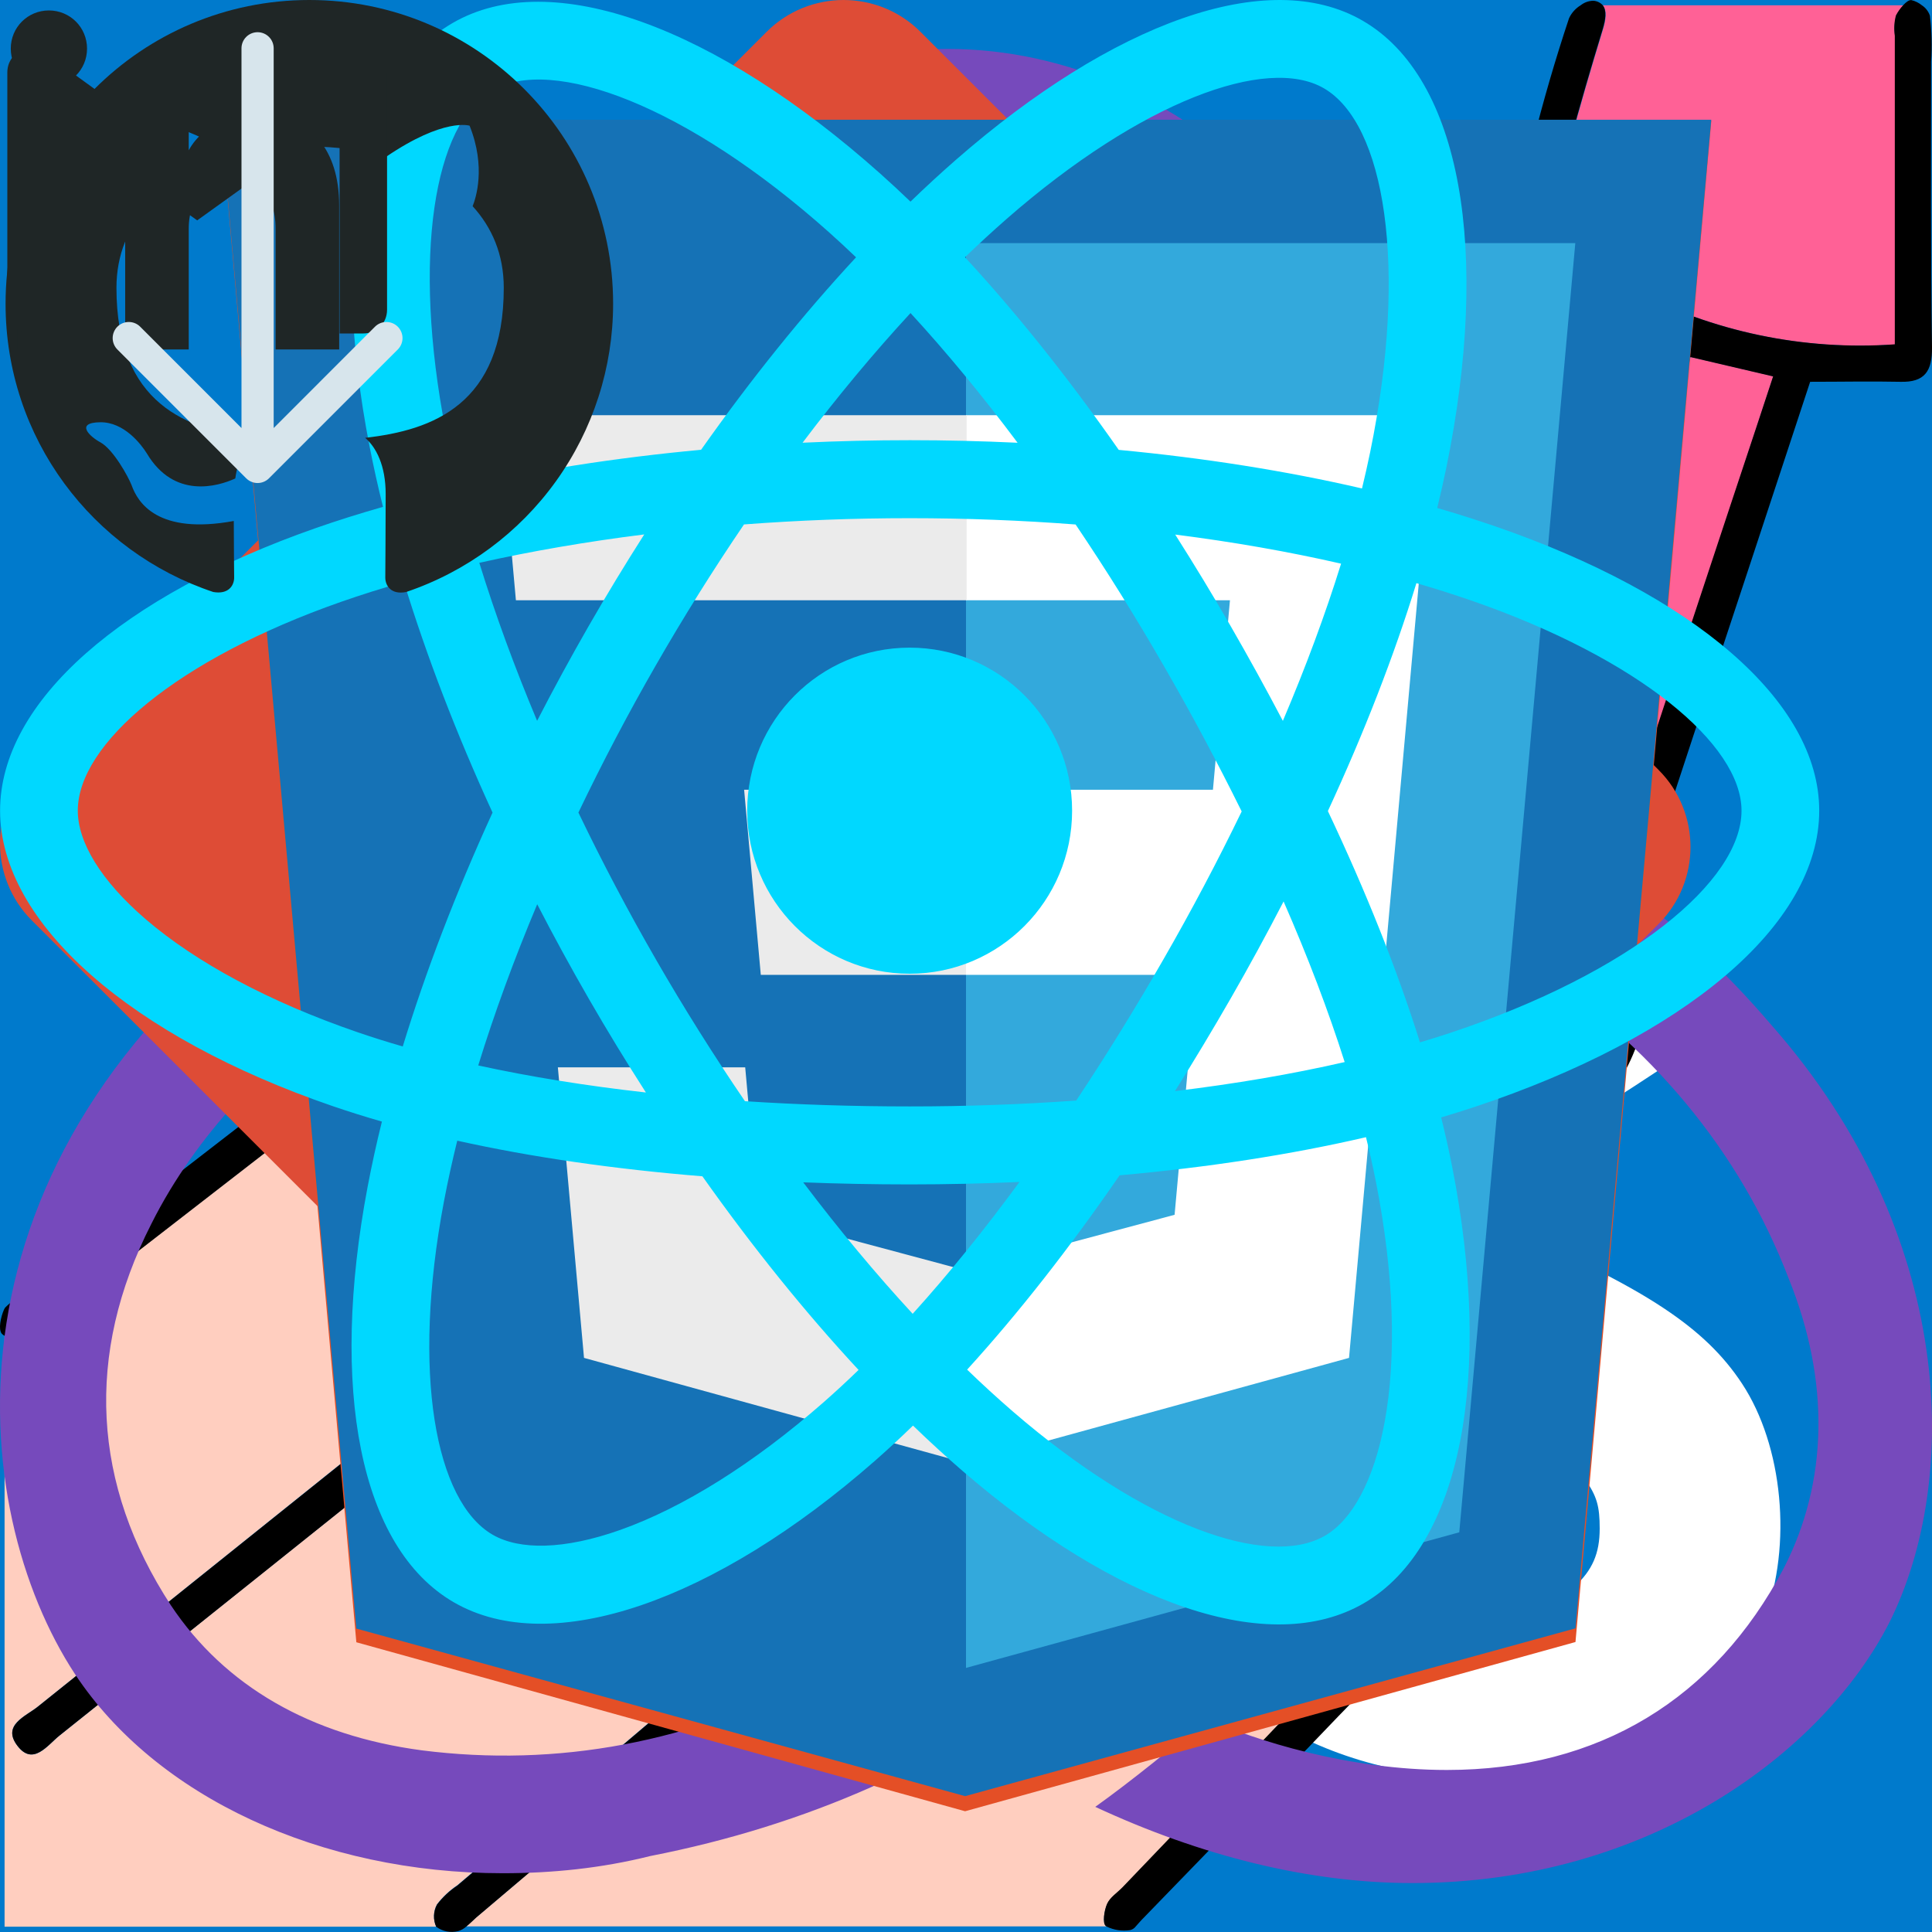
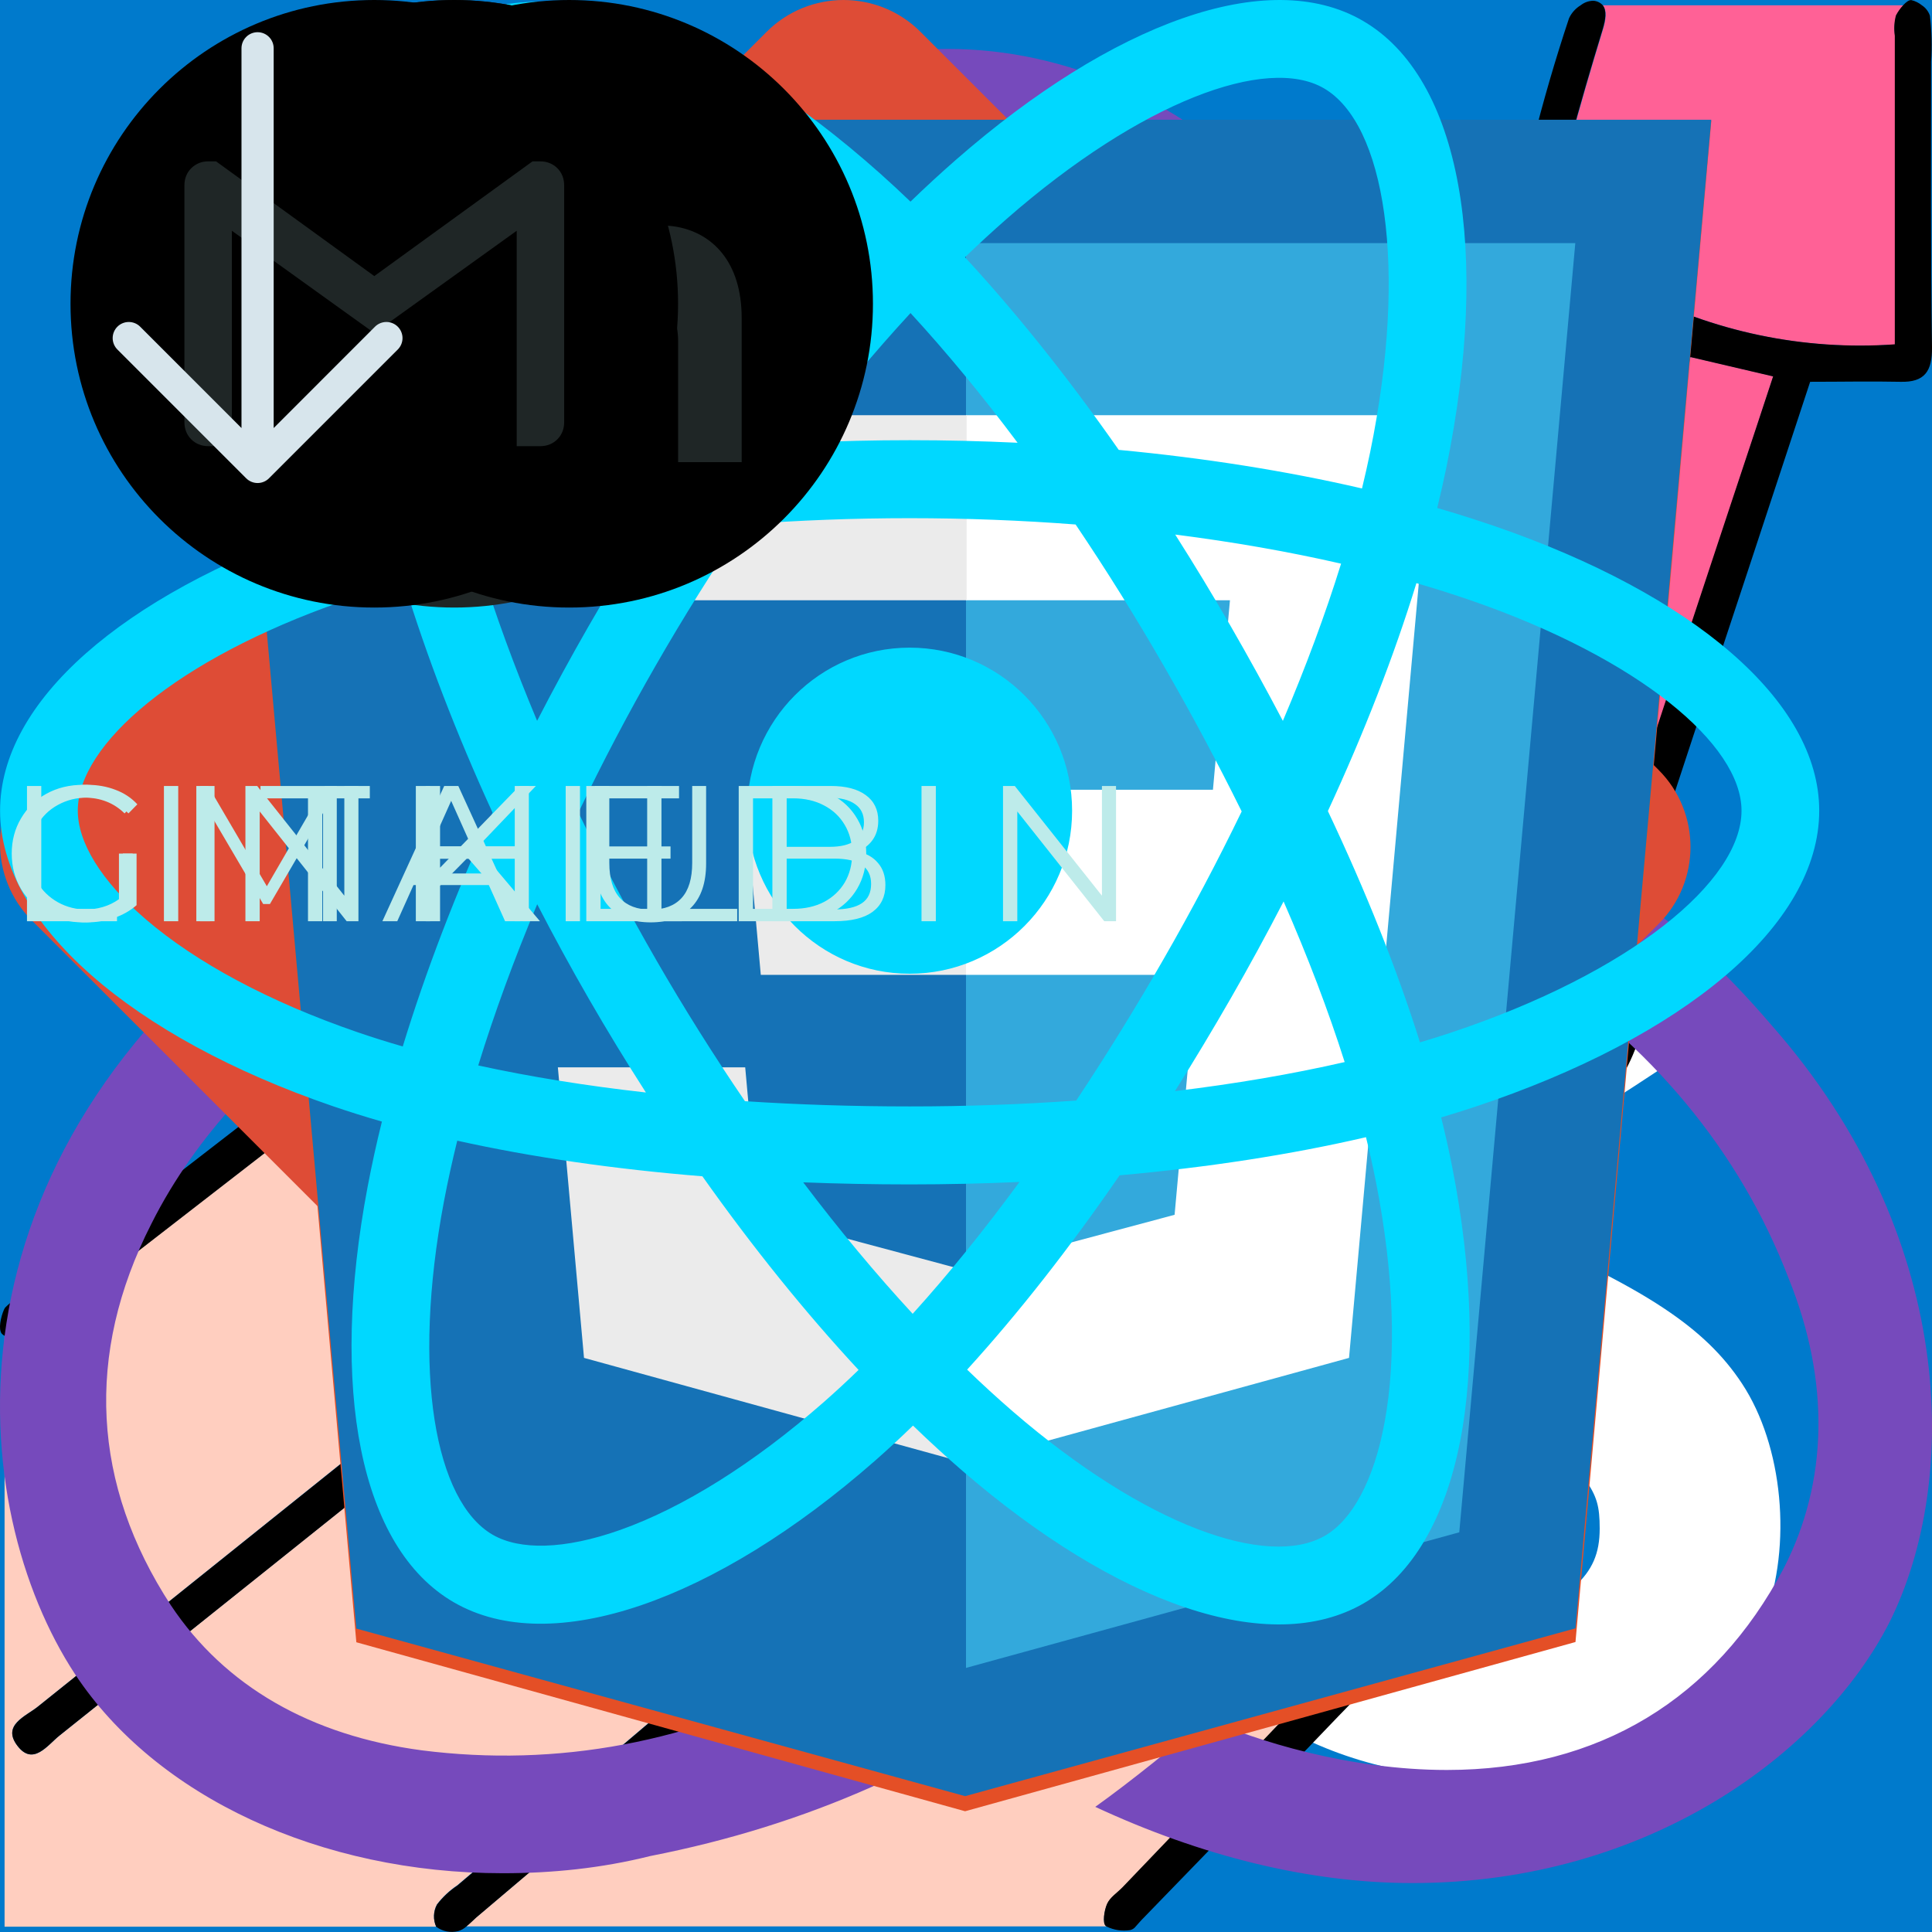
<svg xmlns="http://www.w3.org/2000/svg" width="120" height="120" viewBox="0 0 120 120" fill="none">
  <g id="JAVACRIPT">
    <path d="M2.255 0H117.745V120H2.255V0Z" fill="#F7DF1E" />
    <path d="M32.62 100.28L41.458 94.723C43.163 97.864 44.714 100.522 48.435 100.522C52.001 100.522 54.249 99.072 54.249 93.434V55.091H65.103V93.594C65.103 105.274 58.513 110.59 48.9 110.59C40.218 110.59 35.178 105.918 32.62 100.28" fill="black" />
    <path d="M71 99.072L79.837 93.756C82.163 97.703 85.187 100.603 90.536 100.603C95.033 100.603 97.9 98.267 97.9 95.045C97.9 91.178 94.954 89.809 89.993 87.554L87.28 86.345C79.45 82.882 74.255 78.532 74.255 69.349C74.255 60.891 80.457 54.447 90.148 54.447C97.048 54.447 102.01 56.944 105.575 63.469L97.125 69.107C95.264 65.644 93.249 64.275 90.148 64.275C86.97 64.275 84.954 66.369 84.954 69.107C84.954 72.49 86.97 73.86 91.621 75.955L94.334 77.163C103.56 81.271 108.754 85.459 108.754 94.883C108.754 105.034 101.079 110.591 90.769 110.591C80.69 110.591 74.178 105.597 71 99.072" fill="black" />
  </g>
  <g id="typescript">
    <path d="M0 60V120H60H120V60V0H60H0V60Z" fill="#007ACC" />
    <path d="M26.537 60.398L26.499 65.312H34.309H42.118L42.118 87.503V109.693H47.642H53.166V87.503L53.166 65.312H60.975H68.785V60.493C68.785 57.826 68.728 55.598 68.652 55.541C68.594 55.465 59.09 55.426 47.566 55.446L26.594 55.503L26.537 60.398Z" fill="white" />
    <path d="M96.826 55.364C99.874 56.126 102.198 57.478 104.331 59.687C105.436 60.868 107.074 63.021 107.207 63.535C107.246 63.687 102.026 67.192 98.865 69.154C98.75 69.23 98.293 68.735 97.779 67.973C96.236 65.725 94.617 64.754 92.141 64.583C88.503 64.335 86.16 66.24 86.179 69.421C86.179 70.354 86.312 70.906 86.693 71.668C87.493 73.326 88.979 74.316 93.645 76.335C102.236 80.03 105.912 82.468 108.198 85.935C110.75 89.802 111.322 95.973 109.588 100.564C107.684 105.554 102.96 108.945 96.312 110.068C94.255 110.43 89.379 110.373 87.169 109.973C82.35 109.116 77.779 106.735 74.96 103.611C73.855 102.392 71.703 99.211 71.836 98.983C71.893 98.906 72.388 98.602 72.941 98.278C73.474 97.973 75.493 96.811 77.398 95.707L80.846 93.707L81.569 94.773C82.579 96.316 84.788 98.43 86.122 99.135C89.95 101.154 95.207 100.868 97.798 98.545C98.903 97.535 99.36 96.487 99.36 94.945C99.36 93.554 99.188 92.945 98.465 91.897C97.531 90.564 95.626 89.44 90.217 87.097C84.026 84.43 81.36 82.773 78.922 80.145C77.512 78.621 76.179 76.183 75.626 74.145C75.169 72.449 75.055 68.202 75.417 66.487C76.693 60.507 81.207 56.335 87.722 55.097C89.836 54.697 94.75 54.849 96.826 55.364Z" fill="white" />
  </g>
  <g id="styled Component">
    <path d="M68.767 118.279C68.947 117.872 69.401 117.589 69.731 117.246C74.767 111.967 79.845 106.735 84.811 101.391C86.365 99.956 87.566 98.18 88.32 96.204C89.074 94.227 89.36 92.103 89.156 89.997C89 89.095 88.796 88.203 88.543 87.323C87.189 88.608 85.93 89.778 84.661 90.957C82.69 92.791 80.727 94.633 78.739 96.446C77.567 97.641 76.059 98.453 74.416 98.774C72.772 99.094 71.07 98.909 69.534 98.242C67.98 97.671 66.627 96.655 65.644 95.322C64.662 93.989 64.092 92.397 64.006 90.743C63.96 90.53 63.899 90.321 63.822 90.117C62.309 91.402 60.861 92.585 59.426 93.802L29.588 119.085C29.382 119.261 29.159 119.479 28.966 119.65H68.746L68.686 119.612C68.472 119.462 68.583 118.673 68.767 118.279Z" fill="#FFCEBF" />
    <path d="M27.144 118.279C27.497 117.818 27.924 117.418 28.408 117.096L69.7 82.064C72.517 79.673 75.321 77.269 78.112 74.852C78.457 74.612 78.727 74.279 78.892 73.892C79.559 70.983 79.654 67.972 79.17 65.026C78.742 65.326 78.51 65.455 78.313 65.665C74.932 68.69 71.568 71.741 68.17 74.749C67.044 75.882 65.588 76.629 64.012 76.882C62.435 77.136 60.818 76.883 59.394 76.159C57.941 75.473 56.726 74.371 55.901 72.992C55.077 71.613 54.682 70.02 54.766 68.416V67.028C54.145 67.482 53.691 67.786 53.266 68.129C36.74 81.362 20.216 94.584 3.695 107.797C2.949 108.393 2.058 109.721 1.081 108.431C0.104 107.141 1.591 106.61 2.341 106.01C19.953 91.877 37.574 77.758 55.203 63.651C58.074 61.35 58.263 60.385 56.394 56.73L55.28 57.776C52.225 60.617 49.135 63.419 46.127 66.308C44.893 67.498 43.348 68.315 41.669 68.664C39.991 69.013 38.248 68.881 36.641 68.282C35.035 67.683 33.631 66.641 32.591 65.278C31.551 63.915 30.918 62.286 30.765 60.578C30.195 61.007 29.702 61.32 29.235 61.684L3.095 81.944C2.644 82.386 2.13 82.759 1.569 83.05C1.146 83.178 0.692 83.155 0.284 82.986V119.671H27.092C26.992 119.451 26.945 119.21 26.954 118.969C26.963 118.727 27.028 118.491 27.144 118.279Z" fill="#FFCEBF" />
    <path d="M99.565 1.821C98.837 4.208 98.13 6.599 97.491 9.012C96.901 10.716 96.97 12.58 97.684 14.237C98.397 15.894 99.704 17.225 101.348 17.968C106.376 20.611 112.042 21.798 117.709 21.396V2.228C117.646 1.808 117.669 1.379 117.777 0.968C117.897 0.736 118.049 0.521 118.227 0.33H99.548C99.835 0.664 99.737 1.251 99.565 1.821Z" fill="#FF6196" />
    <path d="M62.051 42.998C61.962 45.137 61.214 47.197 59.908 48.894C55.242 54.918 49.883 60.372 43.942 65.144C42.984 66.03 41.769 66.591 40.473 66.745C39.176 66.899 37.865 66.638 36.725 66.001C35.592 65.516 34.636 64.692 33.989 63.643C33.342 62.593 33.036 61.369 33.113 60.138C33.25 58.627 33.878 57.202 34.9 56.08C41.543 49.745 48.741 44.019 56.407 38.969C56.909 38.576 57.523 38.35 58.16 38.324C58.798 38.298 59.427 38.472 59.96 38.824C60.66 39.258 61.226 39.879 61.595 40.615C61.964 41.352 62.122 42.177 62.051 42.998Z" fill="#FF87AF" />
    <path d="M56.913 68.97C56.813 68.023 56.935 67.065 57.268 66.173C57.601 65.281 58.136 64.478 58.832 63.828C65.337 57.828 72.316 52.364 79.701 47.488C79.924 47.347 80.13 47.205 80.374 47.06C81.019 46.594 81.801 46.356 82.596 46.383C83.391 46.41 84.155 46.701 84.766 47.21C85.358 47.711 85.777 48.386 85.963 49.14C86.15 49.893 86.094 50.685 85.803 51.405C84.869 54.517 83.145 57.334 80.798 59.581C76.033 64.276 71.175 68.876 66.229 73.379C65.484 74.146 64.505 74.642 63.447 74.791C62.389 74.94 61.311 74.733 60.384 74.202C59.409 73.696 58.579 72.95 57.972 72.035C57.365 71.119 57 70.065 56.913 68.97Z" fill="#FF87AF" />
    <path d="M87.834 71.802C86.635 73.087 85.4 74.313 84.248 75.628C83.901 76.137 83.614 76.683 83.391 77.257C84.025 77.445 84.766 77.942 85.28 77.766C87.899 76.888 90.453 75.834 93.328 74.724C92.702 76.164 92.231 77.492 91.567 78.709C88.831 83.308 85.404 87.459 81.407 91.016C79.887 92.482 78.308 93.883 76.671 95.22C75.805 95.939 74.762 96.416 73.651 96.6C72.54 96.784 71.399 96.67 70.347 96.269C69.294 95.868 68.367 95.195 67.659 94.318C66.953 93.441 66.491 92.392 66.323 91.278C66.254 90.659 66.309 90.032 66.484 89.434C66.659 88.836 66.951 88.278 67.343 87.794C73.174 81.461 79.838 75.95 87.153 71.412C87.242 71.377 87.336 71.358 87.432 71.356L87.834 71.802Z" fill="#FF87AF" />
    <path d="M97.672 54.733L105.004 22.166L110.147 23.37L107.494 31.43C105.017 38.93 102.51 46.429 100.093 53.936C99.622 55.325 99.005 55.582 97.672 54.733Z" fill="#FF6196" />
    <path d="M89.386 73.888C90.161 70.927 90.933 68.189 91.584 65.421C92.219 62.736 93.426 60.221 95.124 58.046C96.165 56.679 97.335 57.223 98.53 57.519C99.636 57.789 99.915 58.599 99.962 59.662C100.136 62.6 99.241 65.503 97.442 67.834C95.3 70.489 92.532 72.57 89.386 73.888Z" fill="#FF6196" />
    <path d="M119.944 3.839C120.008 2.885 119.983 1.927 119.871 0.977C119.783 0.712 119.607 0.484 119.374 0.33C119.184 0.175 118.961 0.065 118.723 0.008C118.585 -0.017 118.393 0.124 118.208 0.325C118.03 0.517 117.878 0.732 117.758 0.964C117.65 1.375 117.627 1.804 117.69 2.224V21.387C112.023 21.79 106.357 20.602 101.329 17.959C99.685 17.216 98.378 15.886 97.665 14.229C96.951 12.572 96.882 10.708 97.472 9.003C98.111 6.59 98.818 4.199 99.546 1.812C99.718 1.243 99.816 0.655 99.546 0.321C99.396 0.158 99.189 0.06 98.968 0.047C98.685 0.05 98.41 0.146 98.188 0.321C97.867 0.513 97.612 0.797 97.455 1.135C96.598 3.707 95.844 6.303 95.188 8.926C94.941 9.959 94.874 11.028 94.991 12.084C95.157 13.995 95.868 15.819 97.039 17.338C98.21 18.857 99.793 20.008 101.599 20.654C102.409 20.993 102.884 21.327 102.657 22.394C102.344 23.748 102.04 25.103 101.732 26.461C99.632 35.666 97.544 44.874 95.467 54.088C95.408 54.498 95.228 54.882 94.948 55.189C93.579 56.277 92.429 57.615 91.559 59.131C90.449 61.133 89.682 63.305 89.287 65.559C89.212 66.278 88.952 66.966 88.533 67.555C88.114 68.144 87.55 68.615 86.896 68.923C85.109 69.827 83.468 70.997 81.484 72.214C81.616 69.828 81.591 67.436 81.407 65.053C81.256 64.321 81.288 63.562 81.5 62.844C81.713 62.127 82.099 61.472 82.624 60.94C85.237 58.351 87.1 55.102 88.015 51.538C88.288 50.712 88.363 49.833 88.233 48.973C88.104 48.113 87.774 47.295 87.27 46.586C86.766 45.876 86.102 45.296 85.332 44.891C84.563 44.485 83.708 44.267 82.838 44.253C81.43 44.237 80.047 44.63 78.857 45.384C74.768 48.177 70.75 51.072 66.807 54.066C64.463 55.832 62.256 57.786 59.985 59.637C59.887 59.532 59.803 59.415 59.732 59.29C59.689 58.974 59.604 58.666 59.48 58.373C57.581 55.442 58.897 53.312 60.958 51.122C63.105 48.871 64.292 45.873 64.266 42.762C64.333 41.177 63.836 39.619 62.865 38.365C62.347 37.729 61.71 37.2 60.988 36.81C59.963 36.249 58.791 36.014 57.629 36.139C56.467 36.263 55.371 36.739 54.487 37.504L53.292 38.361C50.562 40.315 47.798 42.218 45.171 44.309C41.336 47.37 37.584 50.534 33.918 53.796C32.204 55.309 30.953 57.374 29.175 58.78C19.901 66.103 10.53 73.294 1.192 80.532C0.871 80.723 0.576 80.955 0.314 81.222C0.287 81.261 0.264 81.302 0.245 81.346C0.048 81.804 -0.119 82.563 0.112 82.841C0.169 82.902 0.238 82.95 0.314 82.983C0.722 83.152 1.176 83.175 1.599 83.047C2.16 82.756 2.674 82.384 3.125 81.942L29.265 61.681C29.732 61.317 30.224 60.987 30.794 60.575C30.948 62.283 31.581 63.913 32.621 65.276C33.66 66.639 35.065 67.68 36.671 68.279C38.277 68.878 40.02 69.011 41.699 68.661C43.377 68.312 44.923 67.495 46.157 66.305C49.157 63.417 52.255 60.614 55.31 57.773L56.424 56.727C58.293 60.383 58.104 61.347 55.233 63.648C37.589 77.766 19.959 91.888 2.341 106.012C1.591 106.611 0.108 107.156 1.081 108.433C2.054 109.71 2.949 108.394 3.695 107.798C20.224 94.597 36.742 81.379 53.249 68.143C53.677 67.8 54.127 67.496 54.749 67.042V68.43C54.665 70.034 55.06 71.627 55.884 73.006C56.708 74.385 57.924 75.488 59.377 76.174C60.801 76.897 62.417 77.15 63.994 76.897C65.571 76.644 67.027 75.897 68.153 74.764C71.551 71.764 74.915 68.704 78.296 65.679C78.51 65.486 78.759 65.341 79.153 65.041C79.637 67.986 79.542 70.998 78.874 73.907C78.71 74.294 78.439 74.626 78.094 74.867C75.3 77.281 72.497 79.685 69.683 82.079L28.407 117.115C27.924 117.437 27.497 117.836 27.143 118.297C27.03 118.507 26.967 118.741 26.958 118.979C26.949 119.217 26.995 119.455 27.092 119.673C27.286 119.818 27.509 119.917 27.747 119.964C27.984 120.011 28.229 120.004 28.463 119.943C28.648 119.889 28.818 119.794 28.96 119.664C29.175 119.493 29.389 119.274 29.582 119.099L59.42 93.816C60.855 92.599 62.303 91.399 63.816 90.131C63.893 90.334 63.954 90.543 64.001 90.756C64.086 92.41 64.656 94.003 65.638 95.336C66.621 96.669 67.974 97.684 69.528 98.255C71.064 98.922 72.766 99.108 74.41 98.787C76.053 98.467 77.561 97.655 78.733 96.46C80.721 94.647 82.684 92.805 84.655 90.971C85.941 89.792 87.183 88.609 88.538 87.337C88.79 88.216 88.994 89.109 89.15 90.011C89.347 92.109 89.058 94.225 88.304 96.194C87.551 98.163 86.353 99.931 84.805 101.362C79.839 106.71 74.761 111.942 69.725 117.217C69.395 117.56 68.941 117.843 68.761 118.25C68.581 118.657 68.466 119.454 68.68 119.626L68.74 119.664C69.189 119.883 69.695 119.959 70.188 119.883C70.327 119.854 70.45 119.777 70.535 119.664C70.655 119.54 70.771 119.386 70.887 119.27C74.966 115.053 79.067 110.858 83.117 106.611C84.751 104.955 86.288 103.205 87.719 101.371C89.585 99.305 90.822 96.749 91.285 94.004C91.749 91.259 91.418 88.439 90.333 85.875C90.216 85.304 90.33 84.709 90.65 84.221C90.929 83.741 91.237 83.274 91.554 82.811C92.569 81.494 93.414 80.054 94.07 78.526C95.337 74.776 97.282 71.29 99.808 68.242C100.969 66.769 101.768 65.045 102.14 63.207C102.512 61.369 102.447 59.47 101.95 57.662C101.775 56.974 101.775 56.254 101.95 55.566C104.119 48.851 106.351 42.158 108.562 35.46L111.519 26.487L112.432 23.714C114.377 23.714 116.211 23.676 118.037 23.714C119.554 23.757 120.017 23.046 120 21.572C119.91 15.658 119.944 9.749 119.944 3.839ZM43.937 65.144C42.979 66.03 41.765 66.591 40.468 66.745C39.172 66.899 37.86 66.638 36.721 66.001C35.587 65.516 34.631 64.692 33.984 63.643C33.337 62.593 33.031 61.369 33.108 60.138C33.246 58.627 33.873 57.202 34.895 56.08C41.539 49.745 48.737 44.019 56.403 38.969C56.821 38.674 57.297 38.469 57.8 38.37C58.137 38.307 58.483 38.307 58.82 38.37C59.223 38.448 59.609 38.602 59.955 38.824C60.656 39.259 61.222 39.88 61.592 40.617C61.961 41.355 62.118 42.18 62.046 43.002C61.958 45.141 61.209 47.201 59.904 48.898C55.237 54.921 49.878 60.373 43.937 65.144ZM66.22 73.41C65.475 74.176 64.497 74.672 63.438 74.821C62.38 74.97 61.303 74.763 60.375 74.232C59.399 73.725 58.568 72.977 57.961 72.059C57.353 71.142 56.99 70.084 56.904 68.987C56.805 68.04 56.926 67.083 57.259 66.191C57.593 65.298 58.128 64.495 58.824 63.845C65.329 57.845 72.308 52.381 79.693 47.506C79.916 47.364 80.121 47.223 80.366 47.077C81.011 46.611 81.792 46.373 82.588 46.401C83.383 46.428 84.146 46.718 84.758 47.227C85.35 47.728 85.769 48.404 85.955 49.157C86.141 49.91 86.085 50.703 85.795 51.422C84.861 54.534 83.136 57.351 80.79 59.599C76.063 64.321 71.148 68.867 66.229 73.392L66.22 73.41ZM91.55 78.728C88.817 83.319 85.397 87.464 81.407 91.018C79.887 92.483 78.309 93.884 76.672 95.221C75.805 95.941 74.763 96.417 73.651 96.601C72.54 96.786 71.4 96.671 70.347 96.27C69.294 95.869 68.367 95.196 67.66 94.319C66.953 93.442 66.492 92.393 66.323 91.279C66.254 90.66 66.309 90.033 66.484 89.435C66.659 88.837 66.951 88.28 67.343 87.795C73.174 81.463 79.839 75.951 87.153 71.413C87.242 71.378 87.337 71.359 87.432 71.357L87.861 71.786C86.661 73.071 85.427 74.297 84.274 75.612C83.927 76.121 83.64 76.667 83.417 77.241C84.051 77.429 84.792 77.926 85.306 77.751C87.376 77.056 89.412 76.251 91.593 75.394L93.354 74.708C92.694 76.165 92.223 77.493 91.559 78.71L91.55 78.728ZM97.434 67.865C95.835 69.9 93.832 71.581 91.55 72.801C90.844 73.195 90.12 73.564 89.377 73.907C90.14 70.989 90.903 68.285 91.55 65.551L91.576 65.439C92.211 62.755 93.418 60.239 95.115 58.064C96.157 56.697 97.326 57.242 98.522 57.537C99.628 57.807 99.906 58.617 99.953 59.68C100.129 62.616 99.237 65.517 97.442 67.847L97.434 67.865ZM107.461 31.44C104.984 38.94 102.477 46.439 100.06 53.946C99.606 55.356 98.989 55.613 97.656 54.765L104.011 26.512L104.988 22.176L110.131 23.38L109.098 26.512L107.461 31.44Z" fill="black" />
  </g>
  <g id="redux">
    <path d="M83.147 82.601C87.576 82.143 90.935 78.325 90.782 73.744C90.63 69.163 86.812 65.498 82.231 65.498H81.926C77.191 65.65 73.527 69.621 73.68 74.355C73.832 76.645 74.748 78.63 76.123 80.005C70.931 90.237 62.99 97.719 51.079 103.98C42.986 108.256 34.587 109.784 26.189 108.715C19.317 107.798 13.972 104.745 10.612 99.705C5.726 92.222 5.268 84.128 9.391 76.035C12.293 70.231 16.873 65.956 19.775 63.818C19.164 61.832 18.247 58.473 17.79 56.03C-4.353 72.064 -2.062 93.749 4.657 103.98C9.696 111.616 19.927 116.35 31.228 116.35C34.282 116.35 37.336 116.045 40.39 115.282C59.936 111.464 74.749 99.857 83.147 82.601ZM110.024 63.665C98.418 50.074 81.315 42.591 61.769 42.591H59.325C57.951 39.842 55.05 38.01 51.843 38.01H51.537C46.804 38.162 43.139 42.133 43.291 46.867C43.444 51.448 47.262 55.113 51.843 55.113H52.148C55.508 54.961 58.409 52.822 59.631 49.921H62.379C73.985 49.921 84.98 53.281 94.906 59.847C102.541 64.887 108.038 71.454 111.092 79.394C113.688 85.808 113.535 92.069 110.787 97.414C106.511 105.508 99.334 109.936 89.866 109.936C83.758 109.936 77.956 108.104 74.901 106.729C73.222 108.256 70.167 110.7 68.029 112.227C74.596 115.281 81.315 116.961 87.728 116.961C102.388 116.961 113.23 108.867 117.353 100.774C121.782 91.916 121.476 76.645 110.024 63.665ZM32.449 85.197C32.602 89.778 36.419 93.443 41.001 93.443H41.306C46.04 93.291 49.705 89.32 49.552 84.586C49.4 80.004 45.582 76.34 41.001 76.34H40.696C40.39 76.34 39.931 76.34 39.627 76.492C33.366 66.108 30.77 54.808 31.686 42.591C32.296 33.428 35.351 25.487 40.696 18.92C45.124 13.27 53.675 10.521 59.478 10.369C75.665 10.063 82.536 30.221 82.995 38.315C84.98 38.773 88.339 39.842 90.63 40.605C88.797 15.867 73.527 3.039 58.867 3.039C45.124 3.039 32.449 12.965 27.41 27.625C20.386 47.172 24.967 65.956 33.518 80.769C32.755 81.837 32.296 83.517 32.449 85.197V85.197Z" fill="#764ABC" />
  </g>
  <g id="git">
    <path d="M103.02 47.822L57.176 1.98C54.537 -0.66 50.255 -0.66 47.613 1.98L38.094 11.5L50.17 23.576C52.976 22.628 56.194 23.264 58.431 25.501C60.679 27.753 61.311 30.998 60.339 33.813L71.978 45.452C74.793 44.482 78.042 45.109 80.291 47.362C83.434 50.504 83.434 55.596 80.291 58.74C77.147 61.884 72.055 61.884 68.909 58.74C66.545 56.373 65.961 52.901 67.158 49.989L56.305 39.135L56.303 67.697C57.09 68.086 57.809 68.6 58.431 69.219C61.574 72.361 61.574 77.453 58.431 80.6C55.287 83.742 50.193 83.742 47.053 80.6C43.91 77.453 43.91 72.361 47.053 69.219C47.807 68.466 48.702 67.869 49.687 67.463V38.635C48.7 38.232 47.805 37.635 47.053 36.879C44.672 34.501 44.1 31.007 45.32 28.083L33.415 16.177L1.981 47.61C-0.66 50.252 -0.66 54.535 1.981 57.175L47.826 103.018C50.465 105.658 54.746 105.658 57.389 103.018L103.019 57.388C105.66 54.747 105.66 50.462 103.019 47.822" fill="#DE4C36" />
  </g>
  <g id="html">
    <path d="M22.133 102.004L13.706 7.5H106.294L97.856 101.989L59.944 112.5L22.133 102.004Z" fill="#E44F26" />
    <path d="M60 104.468L90.638 95.974L97.845 15.229H60V104.468Z" fill="#F1662A" />
    <path d="M60 50.276H44.663L43.605 38.407H60V26.816H30.938L31.215 29.929L34.061 61.867H60V50.276ZM60 80.377L59.947 80.392L47.04 76.909L46.215 67.665H34.579L36.203 85.86L59.947 92.453L60 92.438V80.377Z" fill="#EBEBEB" />
    <path d="M59.959 50.276V61.867H74.231L72.889 76.901L59.959 80.389V92.449L83.722 85.86L83.895 83.903L86.618 53.389L86.903 50.276H59.959ZM59.959 26.816V38.407H87.956L88.189 35.805L88.718 29.929L88.995 26.816H59.959Z" fill="white" />
  </g>
  <g id="css">
    <path d="M22.133 101.154L13.71 7.438H106.29L97.856 101.139L59.944 111.562L22.133 101.154Z" fill="#1572B6" />
    <path d="M60 103.597L90.638 95.174L97.845 15.102H60V103.597Z" fill="#33A9DC" />
    <path d="M60 49.054H75.338L76.395 37.284H60V25.79H89.062L88.785 28.872L85.939 60.549H60V49.054Z" fill="white" />
    <path d="M60.071 78.904L60.019 78.919L47.111 75.461L46.286 66.294H34.65L36.274 84.341L60.015 90.879L60.071 90.864V78.904Z" fill="#EBEBEB" />
    <path d="M74.351 60.062L72.956 75.453L60.03 78.912V90.871L83.79 84.341L83.966 82.4L85.98 60.062H74.351Z" fill="white" />
    <path d="M60.041 25.79V37.284H32.044L31.811 34.7L31.282 28.872L31.005 25.79H60.041ZM60 49.054V60.549H47.254L47.021 57.964L46.496 52.137L46.219 49.054H60Z" fill="#EBEBEB" />
  </g>
  <g id="react">
    <path d="M92.906 32.703C91.703 32.289 90.49 31.905 89.269 31.552C89.474 30.711 89.663 29.879 89.831 29.062C92.584 15.648 90.784 4.842 84.636 1.284C78.742 -2.127 69.102 1.43 59.366 9.933C58.406 10.773 57.468 11.637 56.552 12.524C55.939 11.934 55.315 11.356 54.68 10.789C44.477 1.696 34.249 -2.136 28.108 1.432C22.219 4.854 20.475 15.013 22.954 27.725C23.2 28.985 23.479 30.237 23.789 31.482C22.341 31.895 20.944 32.334 19.607 32.802C7.644 36.988 0.005 43.548 0.005 50.353C0.005 57.381 8.206 64.43 20.666 68.704C21.676 69.049 22.695 69.369 23.721 69.663C23.388 71.004 23.092 72.354 22.834 73.711C20.471 86.204 22.316 96.122 28.189 99.522C34.255 103.033 44.437 99.425 54.351 90.727C55.154 90.02 55.941 89.293 56.708 88.546C57.7 89.507 58.719 90.439 59.763 91.343C69.366 99.636 78.85 102.985 84.718 99.576C90.778 96.055 92.748 85.4 90.191 72.436C89.989 71.42 89.763 70.409 89.513 69.405C90.228 69.192 90.93 68.973 91.614 68.746C104.567 64.439 112.995 57.475 112.995 50.353C112.995 43.523 105.109 36.919 92.906 32.703ZM90.096 64.147C89.478 64.353 88.844 64.551 88.198 64.743C86.768 60.2 84.839 55.368 82.477 50.376C84.731 45.504 86.586 40.734 87.976 36.22C89.132 36.556 90.253 36.91 91.335 37.283C101.791 40.896 108.169 46.237 108.169 50.353C108.169 54.737 101.281 60.428 90.096 64.147ZM85.456 73.376C86.587 79.109 86.748 84.292 85.999 88.344C85.326 91.984 83.973 94.412 82.299 95.384C78.739 97.453 71.124 94.764 62.911 87.671C61.94 86.831 60.993 85.963 60.07 85.07C63.254 81.576 66.436 77.513 69.541 73.001C75.004 72.514 80.164 71.719 84.844 70.633C85.069 71.543 85.273 72.457 85.456 73.376ZM38.526 95.026C35.047 96.259 32.276 96.295 30.601 95.325C27.037 93.263 25.555 85.298 27.576 74.615C27.817 73.353 28.092 72.097 28.401 70.85C33.029 71.878 38.152 72.617 43.627 73.062C46.754 77.478 50.028 81.536 53.327 85.089C52.626 85.77 51.908 86.434 51.175 87.079C46.79 90.925 42.397 93.654 38.526 95.026ZM22.228 64.12C16.718 62.23 12.168 59.774 9.049 57.093C6.247 54.685 4.832 52.293 4.832 50.353C4.832 46.224 10.966 40.956 21.196 37.377C22.438 36.943 23.737 36.533 25.086 36.148C26.5 40.764 28.354 45.59 30.593 50.471C28.325 55.423 26.444 60.327 25.016 64.997C24.08 64.728 23.15 64.436 22.228 64.12ZM27.691 26.795C25.568 15.903 26.978 7.687 30.527 5.625C34.307 3.429 42.665 6.56 51.475 14.412C52.05 14.925 52.615 15.448 53.171 15.982C49.888 19.52 46.644 23.548 43.545 27.937C38.231 28.431 33.145 29.225 28.468 30.289C28.18 29.131 27.921 27.966 27.691 26.795V26.795ZM76.43 38.874C75.326 36.959 74.18 35.068 72.994 33.203C76.599 33.66 80.053 34.267 83.297 35.01C82.323 38.143 81.109 41.418 79.681 44.775C78.636 42.787 77.553 40.819 76.43 38.874ZM56.554 19.444C58.781 21.865 61.01 24.568 63.204 27.5C58.755 27.29 54.298 27.289 49.849 27.498C52.044 24.592 54.293 21.893 56.554 19.444ZM36.551 38.907C35.443 40.837 34.379 42.792 33.361 44.771C31.956 41.425 30.753 38.136 29.771 34.958C32.995 34.235 36.433 33.643 40.015 33.194C38.816 35.071 37.661 36.975 36.551 38.907V38.907ZM40.118 67.857C36.417 67.442 32.927 66.881 29.704 66.177C30.702 62.943 31.931 59.583 33.367 56.165C34.389 58.146 35.457 60.103 36.57 62.033C37.715 64.018 38.901 65.962 40.118 67.857ZM56.688 81.603C54.4 79.126 52.118 76.385 49.889 73.437C52.053 73.522 54.258 73.566 56.5 73.566C58.803 73.566 61.08 73.514 63.321 73.414C61.12 76.415 58.899 79.159 56.688 81.603ZM79.726 55.991C81.237 59.446 82.51 62.788 83.52 65.967C80.244 66.717 76.707 67.321 72.98 67.77C74.175 65.87 75.331 63.946 76.449 62C77.586 60.022 78.678 58.018 79.726 55.991ZM72.268 59.579C70.556 62.563 68.749 65.491 66.847 68.357C63.404 68.602 59.953 68.724 56.5 68.722C52.984 68.722 49.563 68.612 46.27 68.397C44.319 65.538 42.477 62.605 40.747 59.606H40.748C39.026 56.623 37.418 53.575 35.926 50.469C37.414 47.362 39.017 44.312 40.733 41.327L40.733 41.327C42.448 38.341 44.275 35.421 46.211 32.573C49.572 32.318 53.017 32.185 56.5 32.185H56.5C59.998 32.185 63.449 32.32 66.808 32.577C68.724 35.419 70.54 38.33 72.252 41.301C73.974 44.28 75.598 47.315 77.123 50.4C75.614 53.517 73.994 56.578 72.268 59.579ZM82.225 5.481C86.009 7.671 87.48 16.503 85.103 28.084C84.951 28.823 84.781 29.576 84.596 30.339C79.907 29.253 74.817 28.445 69.487 27.943C66.383 23.506 63.166 19.472 59.936 15.979C60.782 15.161 61.649 14.363 62.535 13.587C70.877 6.301 78.673 3.425 82.225 5.481ZM56.5 40.226C62.072 40.226 66.59 44.76 66.59 50.353C66.59 55.946 62.072 60.48 56.5 60.48C50.928 60.48 46.41 55.946 46.41 50.353C46.41 44.76 50.928 40.226 56.5 40.226Z" fill="#00D8FF" />
  </g>
  <g id="iconGit">
-     <path fill-rule="evenodd" clip-rule="evenodd" d="M19.214 0C8.789 0 0.346 8.444 0.346 18.868C0.346 27.218 5.747 34.27 13.247 36.77C14.19 36.935 14.544 36.369 14.544 35.873C14.544 35.425 14.521 33.939 14.521 32.359C9.78 33.232 8.554 31.203 8.176 30.142C7.964 29.6 7.044 27.925 6.242 27.477C5.582 27.123 4.638 26.25 6.219 26.227C7.704 26.203 8.766 27.595 9.12 28.161C10.818 31.015 13.53 30.213 14.615 29.718C14.78 28.491 15.275 27.666 15.818 27.194C11.62 26.722 7.233 25.095 7.233 17.878C7.233 15.826 7.964 14.128 9.167 12.807C8.978 12.335 8.318 10.401 9.355 7.807C9.355 7.807 10.936 7.311 14.544 9.741C16.054 9.316 17.657 9.104 19.261 9.104C20.865 9.104 22.469 9.316 23.978 9.741C27.587 7.288 29.167 7.807 29.167 7.807C30.205 10.401 29.544 12.335 29.356 12.807C30.559 14.128 31.29 15.802 31.29 17.878C31.29 25.118 26.879 26.722 22.681 27.194C23.365 27.784 23.955 28.916 23.955 30.684C23.955 33.208 23.931 35.236 23.931 35.873C23.931 36.369 24.285 36.958 25.228 36.77C28.974 35.505 32.229 33.098 34.535 29.886C36.84 26.675 38.081 22.822 38.082 18.868C38.082 8.444 29.639 0 19.214 0Z" fill="#1F2626" />
+     <circle cx="28.214" cy="18.868" r="18.868" fill="#1F2626" />
+     <path fill-rule="evenodd" clip-rule="evenodd" d="M28.214 0C17.789 0 9.346 8.444 9.346 18.868C9.346 27.218 14.747 34.27 22.247 36.77C23.19 36.935 23.544 36.369 23.544 35.873C23.544 35.425 23.521 33.939 23.521 32.359C18.78 33.232 17.553 31.203 17.176 30.142C16.964 29.6 16.044 27.925 15.242 27.477C14.582 27.123 13.638 26.25 15.219 26.227C16.704 26.203 17.766 27.595 18.12 28.161C19.818 31.015 22.53 30.213 23.615 29.718C23.78 28.491 24.275 27.666 24.818 27.194C20.62 26.722 16.233 25.095 16.233 17.878C16.233 15.826 16.964 14.128 18.167 12.807C17.978 12.335 17.318 10.401 18.355 7.807C18.355 7.807 19.936 7.311 23.544 9.741C25.054 9.316 26.657 9.104 28.261 9.104C29.865 9.104 31.469 9.316 32.978 9.741C36.587 7.288 38.167 7.807 38.167 7.807C39.205 10.401 38.544 12.335 38.356 12.807C39.559 14.128 40.29 15.802 40.29 17.878C40.29 25.118 35.879 26.722 31.681 27.194C32.365 27.784 32.955 28.916 32.955 30.684C32.955 33.208 32.931 35.236 32.931 35.873C32.931 36.369 33.285 36.958 34.228 36.77C37.974 35.505 41.229 33.098 43.535 29.886C45.84 26.675 47.081 22.822 47.082 18.868C47.082 8.444 38.639 0 28.214 0Z" fill="currentColor" />
+     <path d="M7.631 53.018H8.483V56.222C8.091 56.566 7.627 56.83 7.091 57.014C6.555 57.198 5.991 57.29 5.399 57.29C4.559 57.29 3.803 57.106 3.131 56.738C2.459 56.37 1.931 55.862 1.547 55.214C1.163 54.558 0.971 53.826 0.971 53.018C0.971 52.21 1.163 51.482 1.547 50.834C1.931 50.178 2.459 49.666 3.131 49.298C3.803 48.93 4.563 48.746 5.411 48.746C6.051 48.746 6.639 48.85 7.175 49.058C7.711 49.258 8.163 49.558 8.531 49.958L7.979 50.522C7.315 49.866 6.471 49.538 5.447 49.538C4.767 49.538 4.151 49.69 3.599 49.994C3.055 50.29 2.627 50.706 2.315 51.242C2.003 51.77 1.847 52.362 1.847 53.018C1.847 53.674 2.003 54.266 2.315 54.794C2.627 55.322 3.055 55.738 3.599 56.042C4.143 56.346 4.755 56.498 5.435 56.498C6.299 56.498 7.031 56.282 7.631 55.85V53.018ZM12.437 48.818H13.325V57.218H12.437V48.818ZM19.13 49.586H16.178V48.818H22.97V49.586H20.018V57.218H19.13V49.586ZM32.848 48.818V57.218H31.972V53.342H26.716V57.218H25.828V48.818H26.716V52.562H31.972V48.818H32.848ZM40.414 57.29C39.326 57.29 38.478 56.978 37.87 56.354C37.262 55.73 36.958 54.822 36.958 53.63V48.818H37.846V53.594C37.846 54.57 38.066 55.298 38.506 55.778C38.946 56.258 39.582 56.498 40.414 56.498C41.254 56.498 41.894 56.258 42.334 55.778C42.774 55.298 42.994 54.57 42.994 53.594V48.818H43.858V53.63C43.858 54.822 43.554 55.73 42.946 56.354C42.346 56.978 41.502 57.29 40.414 57.29ZM53.266 52.886C53.818 53.006 54.242 53.246 54.538 53.606C54.842 53.958 54.994 54.414 54.994 54.974C54.994 55.694 54.726 56.25 54.19 56.642C53.662 57.026 52.878 57.218 51.838 57.218H47.974V48.818H51.598C52.534 48.818 53.258 49.006 53.77 49.382C54.29 49.758 54.55 50.29 54.55 50.978C54.55 51.442 54.434 51.838 54.202 52.166C53.978 52.486 53.666 52.726 53.266 52.886ZM48.862 49.55V52.598H51.538C52.218 52.598 52.742 52.47 53.11 52.214C53.478 51.95 53.662 51.57 53.662 51.074C53.662 50.578 53.478 50.202 53.11 49.946C52.742 49.682 52.218 49.55 51.538 49.55H48.862ZM51.826 56.486C52.578 56.486 53.146 56.358 53.53 56.102C53.914 55.846 54.106 55.446 54.106 54.902C54.106 53.854 53.346 53.33 51.826 53.33H48.862V56.486H51.826Z" fill="#BDEBEA" />
+     <defs>
+       <linearGradient id="paint0_linear_1_3202" x1="9.346" y1="18.403" x2="47.082" y2="18.403" gradientUnits="userSpaceOnUse">
+         <stop stop-color="#00F5A0" />
+         <stop offset="1" stop-color="#00D9F5" />
+       </linearGradient>
+       <clipPath id="clip0_1_3202">
+         <rect width="37.736" height="37.736" fill="white" transform="translate(9.34583)" />
+       </clipPath>
+     </defs>
  </g>
  <g id="iconLinkedin">
-     <path d="M1.063 21.705H5.011V7.097H1.063V21.705ZM3.037 0.649C1.721 0.649 0.669 1.702 0.669 3.018C0.669 4.334 1.721 5.387 3.037 5.387C4.353 5.387 5.406 4.334 5.406 3.018C5.406 1.702 4.353 0.649 3.037 0.649ZM11.723 9.335V7.097H7.775V21.705H11.723V14.204C11.723 9.993 17.119 9.729 17.119 14.204V21.705H21.067V12.756C21.067 5.65 13.566 5.913 11.723 9.335Z" fill="#1F2626" />
+     <ellipse cx="35.352" cy="18.868" rx="18.868" ry="18.868" fill="currentColor" />
+     <path d="M26.063 28.705H30.011V14.097H26.063V28.705ZM28.037 7.649C26.721 7.649 25.669 8.702 25.669 10.018C25.669 11.334 26.721 12.387 28.037 12.387C29.353 12.387 30.406 11.334 30.406 10.018C30.406 8.702 29.353 7.649 28.037 7.649ZM36.723 16.335V14.097H32.775V28.705H36.723V21.204C36.723 16.993 42.119 16.729 42.119 21.204V28.705H46.067V19.756C46.067 12.65 38.566 12.913 36.723 16.335Z" fill="#1F2626" />
+     <path d="M1.676 48.818H2.564V56.45H7.268V57.218H1.676V48.818ZM10.182 48.818H11.07V57.218H10.182V48.818ZM22.263 48.818V57.218H21.531L16.131 50.402V57.218H15.243V48.818H15.975L21.387 55.634V48.818H22.263ZM29.049 53.27L27.333 55.01V57.218H26.445V48.818H27.333V53.894L32.265 48.818H33.285L29.649 52.622L33.537 57.218H32.481L29.049 53.27ZM42.356 56.45V57.218H36.416V48.818H42.176V49.586H37.304V52.574H41.648V53.33H37.304V56.45H42.356ZM45.883 48.818H49.303C50.191 48.818 50.975 48.998 51.656 49.358C52.336 49.71 52.864 50.206 53.239 50.846C53.615 51.478 53.803 52.202 53.803 53.018C53.803 53.834 53.615 54.562 53.239 55.202C52.864 55.834 52.336 56.33 51.656 56.69C50.975 57.042 50.191 57.218 49.303 57.218H45.883V48.818ZM49.255 56.45C49.992 56.45 50.636 56.306 51.188 56.018C51.739 55.722 52.167 55.318 52.471 54.806C52.776 54.286 52.928 53.69 52.928 53.018C52.928 52.346 52.776 51.754 52.471 51.242C52.167 50.722 51.739 50.318 51.188 50.03C50.636 49.734 49.992 49.586 49.255 49.586H46.772V56.45H49.255ZM57.237 48.818H58.126V57.218H57.237V48.818ZM69.319 48.818V57.218H68.587L63.187 50.402V57.218H62.299V48.818H63.031L68.443 55.634V48.818H69.319Z" fill="#BDEBEA" />
+     <defs>
+       <linearGradient id="paint0_linear_1_3195" x1="16.484" y1="18.868" x2="54.22" y2="18.868" gradientUnits="userSpaceOnUse">
+         <stop stop-color="#00F5A0" />
+         <stop offset="1" stop-color="#00D9F5" />
+       </linearGradient>
+     </defs>
  </g>
  <g id="iconGmail">
-     <path d="M24.041 4.497V19.238C24.041 20.075 23.403 20.712 22.567 20.712H21.093V7.334L12.248 13.688L3.403 7.334V20.712H1.929C1.093 20.712 0.455 20.075 0.455 19.238V4.497C0.455 4.079 0.613 3.71 0.878 3.449C1.015 3.311 1.18 3.203 1.36 3.13C1.541 3.056 1.734 3.02 1.929 3.023H2.421L12.248 10.148L22.075 3.023H22.567C22.985 3.023 23.354 3.181 23.618 3.449C23.883 3.71 24.041 4.079 24.041 4.497Z" fill="#1F2626" />
+     <circle cx="23.248" cy="18.868" r="18.868" fill="currentColor" />
+     <path d="M35.041 11.497V26.238C35.041 27.075 34.403 27.712 33.567 27.712H32.093V14.334L23.248 20.688L14.403 14.334V27.712H12.929C12.093 27.712 11.455 27.075 11.455 26.238V11.497C11.455 11.079 11.613 10.71 11.878 10.449C12.015 10.312 12.18 10.203 12.36 10.13C12.541 10.056 12.735 10.02 12.929 10.023H13.421L23.248 17.148L33.075 10.023H33.567C33.985 10.023 34.354 10.181 34.618 10.449C34.883 10.71 35.041 11.079 35.041 11.497Z" fill="#1F2626" />
+     <path d="M7.388 53.018H8.24V56.222C7.848 56.566 7.384 56.83 6.848 57.014C6.312 57.198 5.748 57.29 5.156 57.29C4.316 57.29 3.56 57.106 2.888 56.738C2.216 56.37 1.688 55.862 1.304 55.214C0.92 54.558 0.728 53.826 0.728 53.018C0.728 52.21 0.92 51.482 1.304 50.834C1.688 50.178 2.216 49.666 2.888 49.298C3.56 48.93 4.32 48.746 5.168 48.746C5.808 48.746 6.396 48.85 6.932 49.058C7.468 49.258 7.92 49.558 8.288 49.958L7.736 50.522C7.072 49.866 6.228 49.538 5.204 49.538C4.524 49.538 3.908 49.69 3.356 49.994C2.812 50.29 2.384 50.706 2.072 51.242C1.76 51.77 1.604 52.362 1.604 53.018C1.604 53.674 1.76 54.266 2.072 54.794C2.384 55.322 2.812 55.738 3.356 56.042C3.9 56.346 4.512 56.498 5.192 56.498C6.056 56.498 6.788 56.282 7.388 55.85V53.018ZM20.918 48.818V57.218H20.066V50.498L16.766 56.15H16.346L13.046 50.534V57.218H12.194V48.818H12.926L16.574 55.046L20.186 48.818H20.918ZM30.363 54.974H25.683L24.675 57.218H23.751L27.591 48.818H28.467L32.307 57.218H31.371L30.363 54.974ZM30.039 54.254L28.023 49.742L26.007 54.254H30.039ZM35.136 48.818H36.024V57.218H35.136V48.818ZM40.197 48.818H41.085V56.45H45.789V57.218H40.197V48.818Z" fill="#BDEBEA" />
+     <defs>
+       <linearGradient id="paint0_linear_1_3188" x1="4.38" y1="18.868" x2="42.116" y2="18.868" gradientUnits="userSpaceOnUse">
+         <stop stop-color="#00F5A0" />
+         <stop offset="1" stop-color="#00D9F5" />
+       </linearGradient>
+       <clipPath id="clip0_1_3188">
+         <rect width="23.585" height="23.585" fill="white" transform="translate(11.4551 7.07556)" />
+       </clipPath>
+     </defs>
  </g>
  <g id="arrow">
    <path fill-rule="evenodd" clip-rule="evenodd" d="M15.999 2C16.265 2 16.519 2.105 16.706 2.293C16.894 2.48 16.999 2.735 16.999 3V26.586L23.291 20.292C23.479 20.104 23.734 19.999 23.999 19.999C24.265 19.999 24.52 20.104 24.707 20.292C24.895 20.48 25.001 20.734 25.001 21C25.001 21.266 24.895 21.52 24.707 21.708L16.707 29.708C16.614 29.801 16.504 29.875 16.383 29.925C16.261 29.976 16.131 30.002 15.999 30.002C15.868 30.002 15.738 29.976 15.616 29.925C15.495 29.875 15.384 29.801 15.291 29.708L7.291 21.708C7.104 21.52 6.998 21.266 6.998 21C6.998 20.734 7.104 20.48 7.291 20.292C7.479 20.104 7.734 19.999 7.999 19.999C8.265 19.999 8.52 20.104 8.707 20.292L14.999 26.586V3C14.999 2.735 15.105 2.48 15.292 2.293C15.48 2.105 15.734 2 15.999 2Z" fill="#D7E5EC" />
  </g>
</svg>
